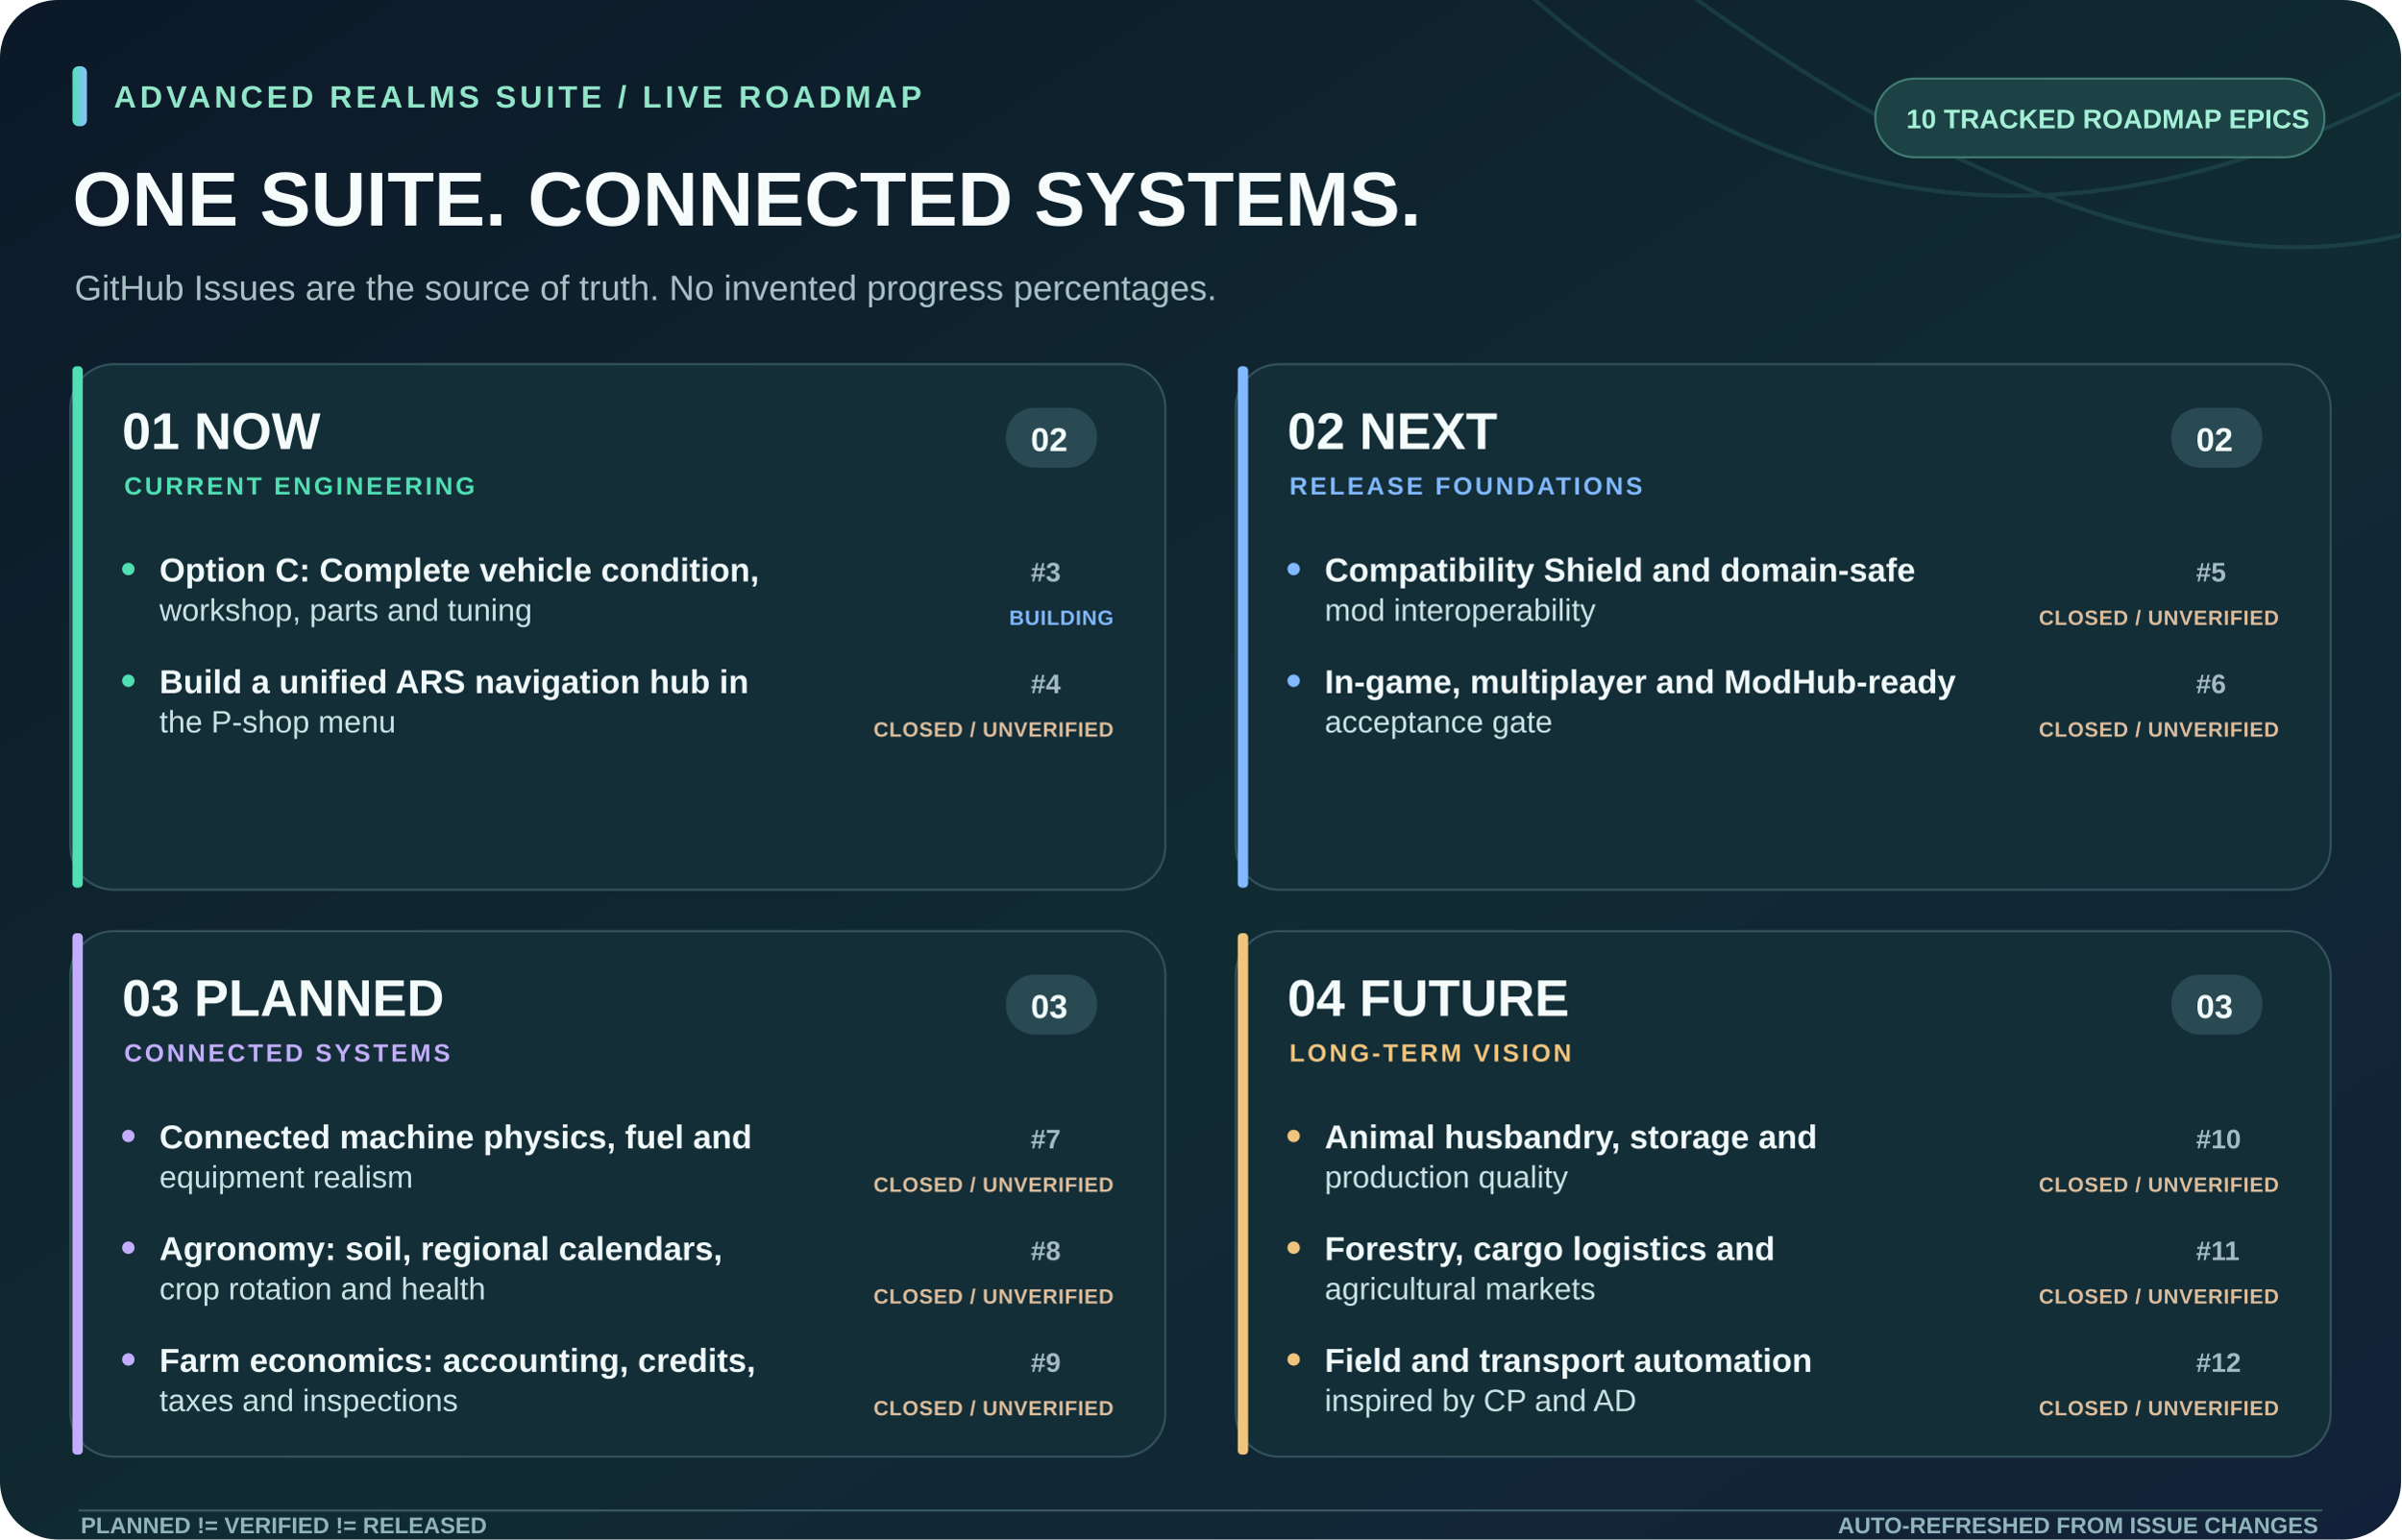
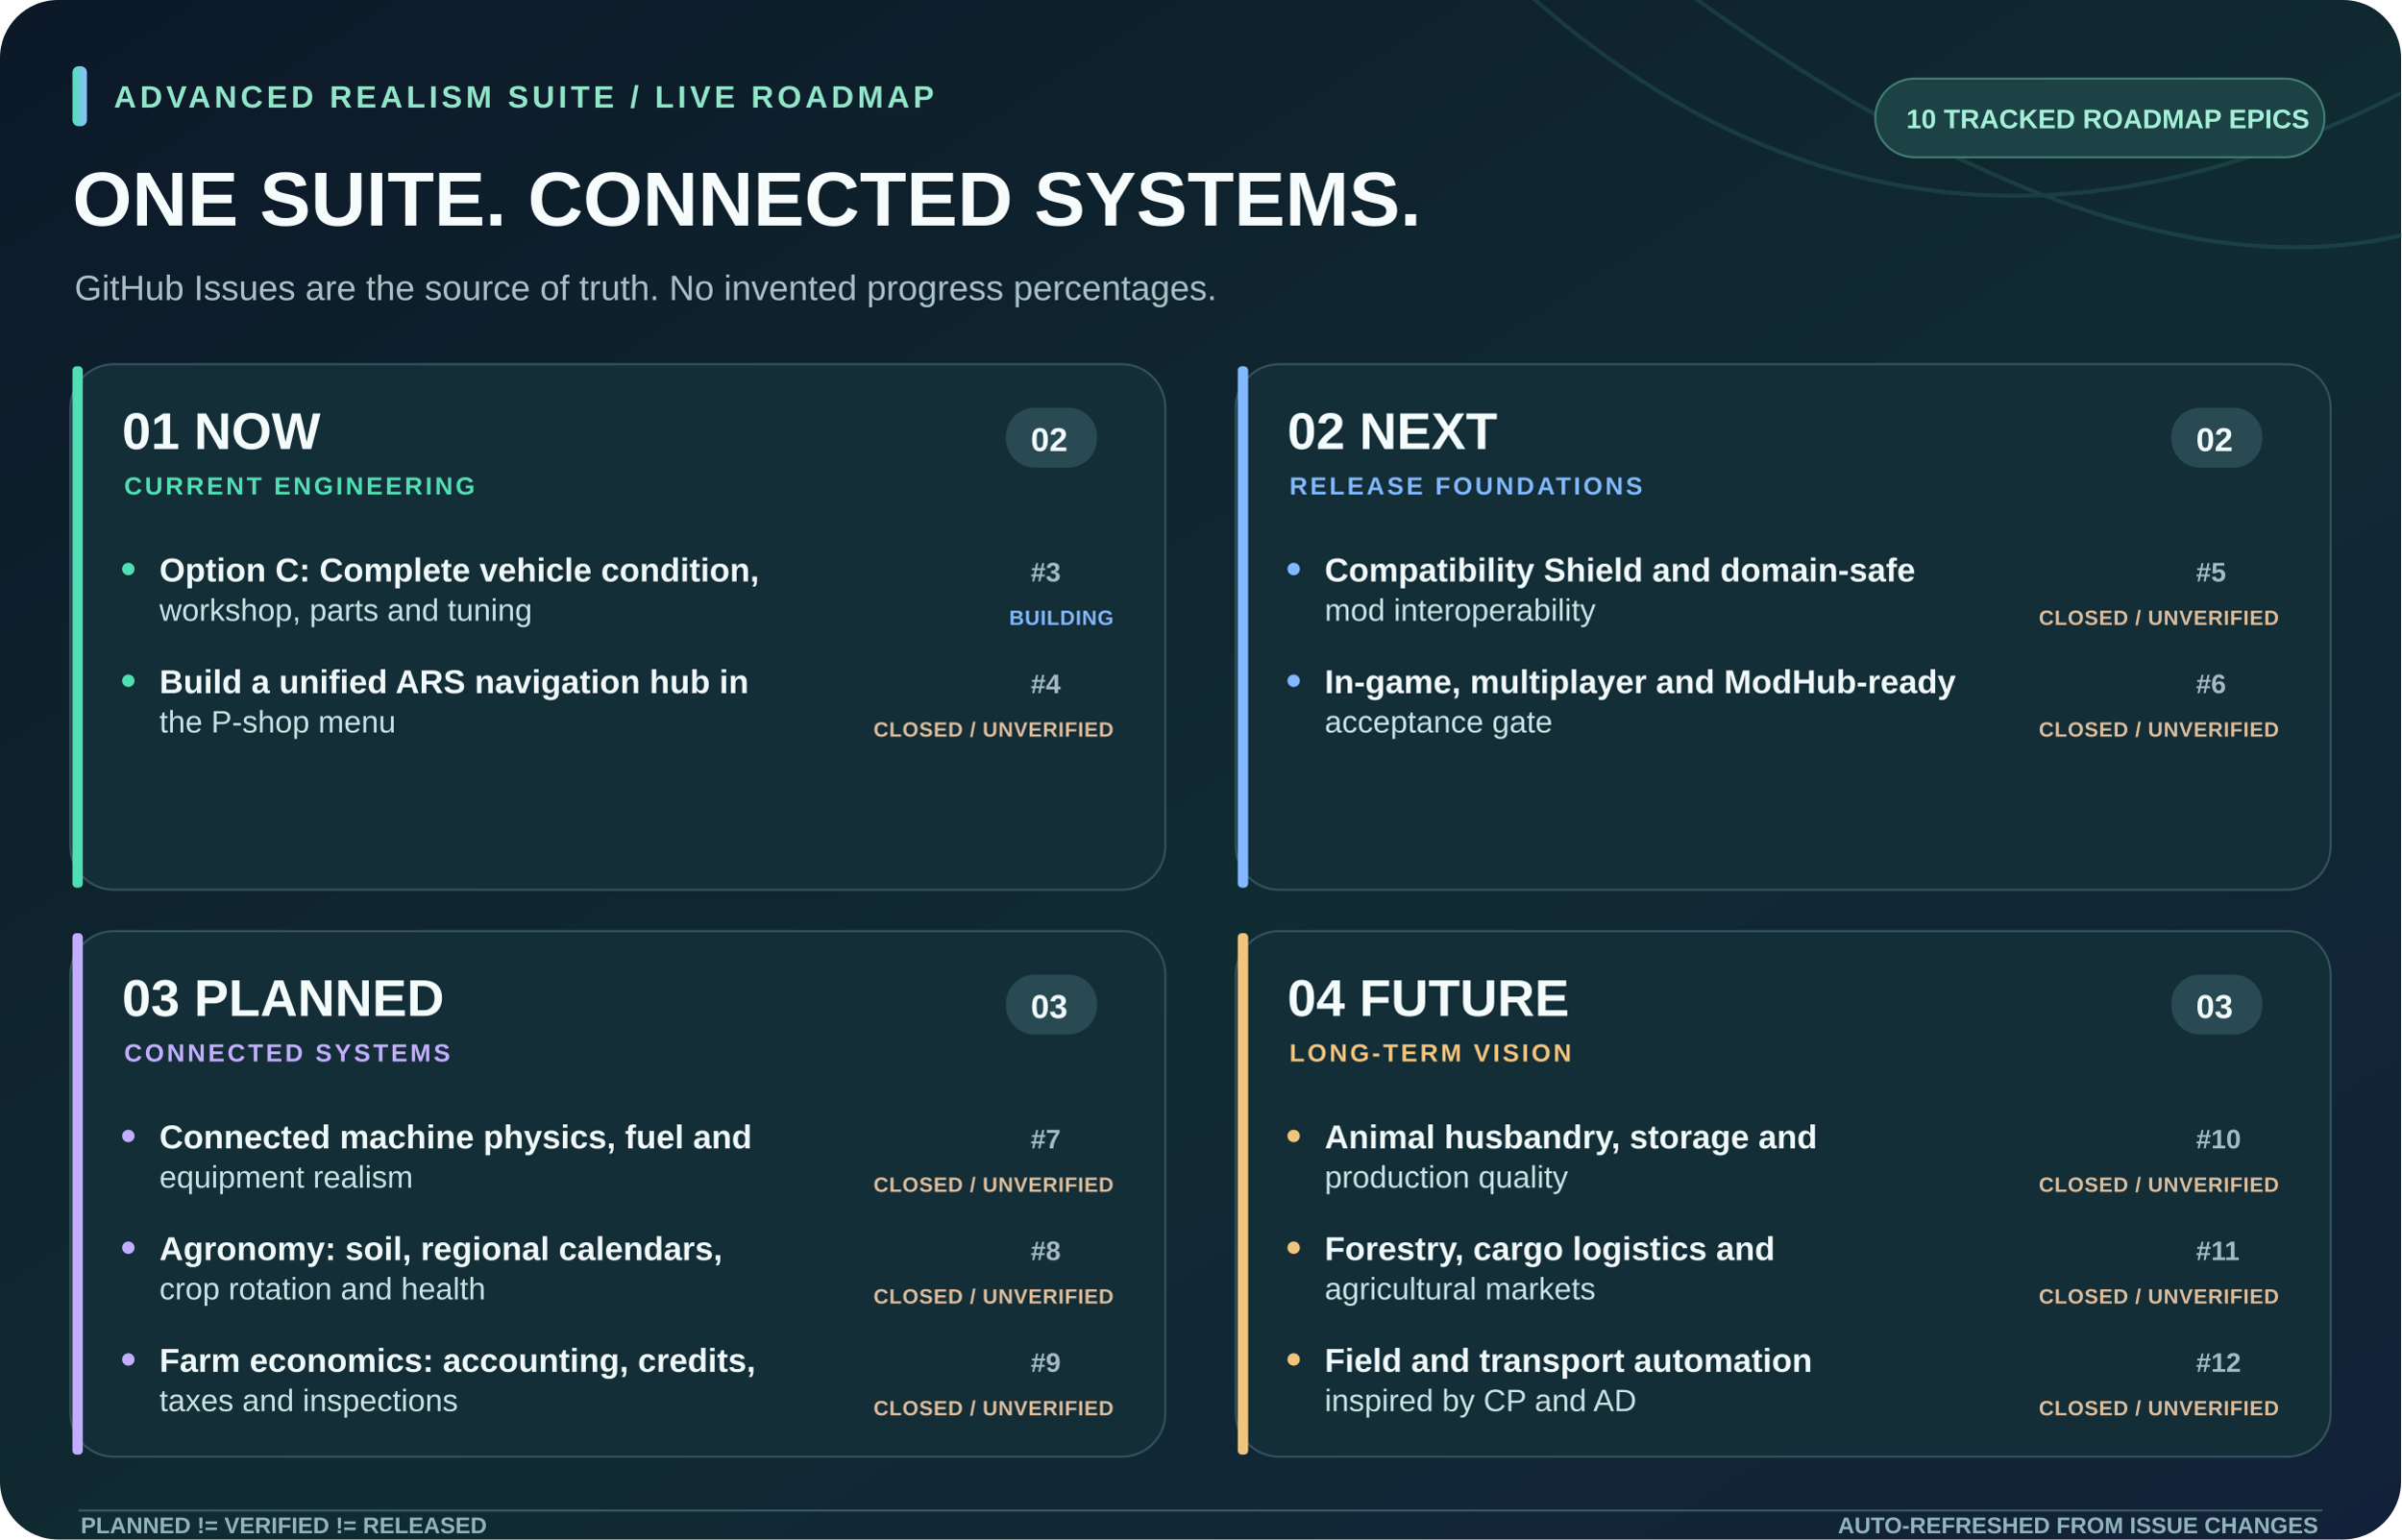
<svg xmlns="http://www.w3.org/2000/svg" width="1160" height="744" viewBox="0 0 1160 744" role="img" aria-labelledby="roadmapTitle roadmapDesc">
  <defs>
    <linearGradient id="background" x1="0" y1="0" x2="1" y2="1">
      <stop stop-color="#0c1828" />
      <stop offset=".55" stop-color="#102b32" />
      <stop offset="1" stop-color="#122139" />
    </linearGradient>
    <linearGradient id="accent">
      <stop stop-color="#52e0b6" />
      <stop offset="1" stop-color="#8ac1ff" />
    </linearGradient>
  </defs>
  <rect x="0" y="0" width="1160" height="744" rx="28" fill="url(#background)" stroke="none" />
  <path d="M720 -20Q915 170 1160 45 M780 -30Q1050 180 1210 95" stroke="#3b837d" stroke-opacity=".24" stroke-width="2" fill="none" />
  <rect x="35" y="32" width="7" height="29" rx="3" fill="url(#accent)" stroke="none" />
-   <text x="55" y="52" font-family="Segoe UI,Arial,sans-serif" font-size="15" fill="#91e5c8" font-weight="700" letter-spacing="1.8">ADVANCED REALMS SUITE  /  LIVE ROADMAP</text>
+   <text x="55" y="52" font-family="Segoe UI,Arial,sans-serif" font-size="15" fill="#91e5c8" font-weight="700" letter-spacing="1.8">ADVANCED REALISM SUITE  /  LIVE ROADMAP</text>
  <text x="35" y="109" font-family="Segoe UI,Arial,sans-serif" font-size="37" fill="#f6fbfc" font-weight="800">ONE SUITE. CONNECTED SYSTEMS.</text>
  <text x="36" y="145" font-family="Segoe UI,Arial,sans-serif" font-size="17" fill="#a9c1c6" font-weight="400">GitHub Issues are the source of truth. No invented progress percentages.</text>
  <rect x="906" y="38" width="217" height="38" rx="19" fill="#1c4245" stroke="#427d72" />
  <text x="921" y="62" font-family="Segoe UI,Arial,sans-serif" font-size="13" fill="#a5f0d7" font-weight="700">10 TRACKED ROADMAP EPICS</text>
  <rect x="34" y="176" width="529" height="254" rx="21" fill="#142e38" stroke="#34525c" />
  <rect x="35" y="177" width="5" height="252" rx="2" fill="#4fdfb2" stroke="none" />
  <text x="59" y="217" font-family="Segoe UI,Arial,sans-serif" font-size="25" fill="#f3fbfb" font-weight="800">01  NOW</text>
  <text x="60" y="239" font-family="Segoe UI,Arial,sans-serif" font-size="12" fill="#4fdfb2" font-weight="700" letter-spacing="1.3">CURRENT ENGINEERING</text>
  <rect x="486" y="197" width="44" height="29" rx="14" fill="#294953" stroke="none" />
  <text x="498" y="218" font-family="Segoe UI,Arial,sans-serif" font-size="16" fill="#f0faf9" font-weight="700">02</text>
  <rect x="59" y="272" width="6" height="6" rx="3" fill="#4fdfb2" stroke="none" />
  <text x="77" y="281" font-family="Segoe UI,Arial,sans-serif" font-size="16" fill="#f0f9f9" font-weight="600">Option C: Complete vehicle condition,</text>
  <text x="77" y="300" font-family="Segoe UI,Arial,sans-serif" font-size="15" fill="#cbe2e4" font-weight="500">workshop, parts and tuning</text>
  <text x="498" y="281" font-family="Segoe UI,Arial,sans-serif" font-size="13" fill="#a4bbc2" font-weight="600">#3</text>
  <text x="538" y="302" font-family="Segoe UI,Arial,sans-serif" font-size="10" fill="#81b8ff" font-weight="700" text-anchor="end" letter-spacing=".3">BUILDING</text>
  <rect x="59" y="326" width="6" height="6" rx="3" fill="#4fdfb2" stroke="none" />
  <text x="77" y="335" font-family="Segoe UI,Arial,sans-serif" font-size="16" fill="#f0f9f9" font-weight="600">Build a unified ARS navigation hub in</text>
  <text x="77" y="354" font-family="Segoe UI,Arial,sans-serif" font-size="15" fill="#cbe2e4" font-weight="500">the P-shop menu</text>
  <text x="498" y="335" font-family="Segoe UI,Arial,sans-serif" font-size="13" fill="#a4bbc2" font-weight="600">#4</text>
  <text x="538" y="356" font-family="Segoe UI,Arial,sans-serif" font-size="10" fill="#ddbd9b" font-weight="700" text-anchor="end" letter-spacing=".3">CLOSED / UNVERIFIED</text>
  <rect x="597" y="176" width="529" height="254" rx="21" fill="#142e38" stroke="#34525c" />
  <rect x="598" y="177" width="5" height="252" rx="2" fill="#81b8ff" stroke="none" />
  <text x="622" y="217" font-family="Segoe UI,Arial,sans-serif" font-size="25" fill="#f3fbfb" font-weight="800">02  NEXT</text>
  <text x="623" y="239" font-family="Segoe UI,Arial,sans-serif" font-size="12" fill="#81b8ff" font-weight="700" letter-spacing="1.3">RELEASE FOUNDATIONS</text>
  <rect x="1049" y="197" width="44" height="29" rx="14" fill="#294953" stroke="none" />
  <text x="1061" y="218" font-family="Segoe UI,Arial,sans-serif" font-size="16" fill="#f0faf9" font-weight="700">02</text>
  <rect x="622" y="272" width="6" height="6" rx="3" fill="#81b8ff" stroke="none" />
  <text x="640" y="281" font-family="Segoe UI,Arial,sans-serif" font-size="16" fill="#f0f9f9" font-weight="600">Compatibility Shield and domain-safe</text>
  <text x="640" y="300" font-family="Segoe UI,Arial,sans-serif" font-size="15" fill="#cbe2e4" font-weight="500">mod interoperability</text>
  <text x="1061" y="281" font-family="Segoe UI,Arial,sans-serif" font-size="13" fill="#a4bbc2" font-weight="600">#5</text>
  <text x="1101" y="302" font-family="Segoe UI,Arial,sans-serif" font-size="10" fill="#ddbd9b" font-weight="700" text-anchor="end" letter-spacing=".3">CLOSED / UNVERIFIED</text>
  <rect x="622" y="326" width="6" height="6" rx="3" fill="#81b8ff" stroke="none" />
  <text x="640" y="335" font-family="Segoe UI,Arial,sans-serif" font-size="16" fill="#f0f9f9" font-weight="600">In-game, multiplayer and ModHub-ready</text>
  <text x="640" y="354" font-family="Segoe UI,Arial,sans-serif" font-size="15" fill="#cbe2e4" font-weight="500">acceptance gate</text>
  <text x="1061" y="335" font-family="Segoe UI,Arial,sans-serif" font-size="13" fill="#a4bbc2" font-weight="600">#6</text>
  <text x="1101" y="356" font-family="Segoe UI,Arial,sans-serif" font-size="10" fill="#ddbd9b" font-weight="700" text-anchor="end" letter-spacing=".3">CLOSED / UNVERIFIED</text>
  <rect x="34" y="450" width="529" height="254" rx="21" fill="#142e38" stroke="#34525c" />
  <rect x="35" y="451" width="5" height="252" rx="2" fill="#c3adff" stroke="none" />
  <text x="59" y="491" font-family="Segoe UI,Arial,sans-serif" font-size="25" fill="#f3fbfb" font-weight="800">03  PLANNED</text>
  <text x="60" y="513" font-family="Segoe UI,Arial,sans-serif" font-size="12" fill="#c3adff" font-weight="700" letter-spacing="1.3">CONNECTED SYSTEMS</text>
  <rect x="486" y="471" width="44" height="29" rx="14" fill="#294953" stroke="none" />
  <text x="498" y="492" font-family="Segoe UI,Arial,sans-serif" font-size="16" fill="#f0faf9" font-weight="700">03</text>
  <rect x="59" y="546" width="6" height="6" rx="3" fill="#c3adff" stroke="none" />
  <text x="77" y="555" font-family="Segoe UI,Arial,sans-serif" font-size="16" fill="#f0f9f9" font-weight="600">Connected machine physics, fuel and</text>
  <text x="77" y="574" font-family="Segoe UI,Arial,sans-serif" font-size="15" fill="#cbe2e4" font-weight="500">equipment realism</text>
  <text x="498" y="555" font-family="Segoe UI,Arial,sans-serif" font-size="13" fill="#a4bbc2" font-weight="600">#7</text>
  <text x="538" y="576" font-family="Segoe UI,Arial,sans-serif" font-size="10" fill="#ddbd9b" font-weight="700" text-anchor="end" letter-spacing=".3">CLOSED / UNVERIFIED</text>
  <rect x="59" y="600" width="6" height="6" rx="3" fill="#c3adff" stroke="none" />
  <text x="77" y="609" font-family="Segoe UI,Arial,sans-serif" font-size="16" fill="#f0f9f9" font-weight="600">Agronomy: soil, regional calendars,</text>
  <text x="77" y="628" font-family="Segoe UI,Arial,sans-serif" font-size="15" fill="#cbe2e4" font-weight="500">crop rotation and health</text>
  <text x="498" y="609" font-family="Segoe UI,Arial,sans-serif" font-size="13" fill="#a4bbc2" font-weight="600">#8</text>
  <text x="538" y="630" font-family="Segoe UI,Arial,sans-serif" font-size="10" fill="#ddbd9b" font-weight="700" text-anchor="end" letter-spacing=".3">CLOSED / UNVERIFIED</text>
  <rect x="59" y="654" width="6" height="6" rx="3" fill="#c3adff" stroke="none" />
  <text x="77" y="663" font-family="Segoe UI,Arial,sans-serif" font-size="16" fill="#f0f9f9" font-weight="600">Farm economics: accounting, credits,</text>
  <text x="77" y="682" font-family="Segoe UI,Arial,sans-serif" font-size="15" fill="#cbe2e4" font-weight="500">taxes and inspections</text>
  <text x="498" y="663" font-family="Segoe UI,Arial,sans-serif" font-size="13" fill="#a4bbc2" font-weight="600">#9</text>
  <text x="538" y="684" font-family="Segoe UI,Arial,sans-serif" font-size="10" fill="#ddbd9b" font-weight="700" text-anchor="end" letter-spacing=".3">CLOSED / UNVERIFIED</text>
  <rect x="597" y="450" width="529" height="254" rx="21" fill="#142e38" stroke="#34525c" />
  <rect x="598" y="451" width="5" height="252" rx="2" fill="#f1c47c" stroke="none" />
  <text x="622" y="491" font-family="Segoe UI,Arial,sans-serif" font-size="25" fill="#f3fbfb" font-weight="800">04  FUTURE</text>
  <text x="623" y="513" font-family="Segoe UI,Arial,sans-serif" font-size="12" fill="#f1c47c" font-weight="700" letter-spacing="1.3">LONG-TERM VISION</text>
  <rect x="1049" y="471" width="44" height="29" rx="14" fill="#294953" stroke="none" />
  <text x="1061" y="492" font-family="Segoe UI,Arial,sans-serif" font-size="16" fill="#f0faf9" font-weight="700">03</text>
  <rect x="622" y="546" width="6" height="6" rx="3" fill="#f1c47c" stroke="none" />
  <text x="640" y="555" font-family="Segoe UI,Arial,sans-serif" font-size="16" fill="#f0f9f9" font-weight="600">Animal husbandry, storage and</text>
  <text x="640" y="574" font-family="Segoe UI,Arial,sans-serif" font-size="15" fill="#cbe2e4" font-weight="500">production quality</text>
  <text x="1061" y="555" font-family="Segoe UI,Arial,sans-serif" font-size="13" fill="#a4bbc2" font-weight="600">#10</text>
  <text x="1101" y="576" font-family="Segoe UI,Arial,sans-serif" font-size="10" fill="#ddbd9b" font-weight="700" text-anchor="end" letter-spacing=".3">CLOSED / UNVERIFIED</text>
  <rect x="622" y="600" width="6" height="6" rx="3" fill="#f1c47c" stroke="none" />
  <text x="640" y="609" font-family="Segoe UI,Arial,sans-serif" font-size="16" fill="#f0f9f9" font-weight="600">Forestry, cargo logistics and</text>
  <text x="640" y="628" font-family="Segoe UI,Arial,sans-serif" font-size="15" fill="#cbe2e4" font-weight="500">agricultural markets</text>
  <text x="1061" y="609" font-family="Segoe UI,Arial,sans-serif" font-size="13" fill="#a4bbc2" font-weight="600">#11</text>
  <text x="1101" y="630" font-family="Segoe UI,Arial,sans-serif" font-size="10" fill="#ddbd9b" font-weight="700" text-anchor="end" letter-spacing=".3">CLOSED / UNVERIFIED</text>
  <rect x="622" y="654" width="6" height="6" rx="3" fill="#f1c47c" stroke="none" />
  <text x="640" y="663" font-family="Segoe UI,Arial,sans-serif" font-size="16" fill="#f0f9f9" font-weight="600">Field and transport automation</text>
  <text x="640" y="682" font-family="Segoe UI,Arial,sans-serif" font-size="15" fill="#cbe2e4" font-weight="500">inspired by CP and AD</text>
  <text x="1061" y="663" font-family="Segoe UI,Arial,sans-serif" font-size="13" fill="#a4bbc2" font-weight="600">#12</text>
  <text x="1101" y="684" font-family="Segoe UI,Arial,sans-serif" font-size="10" fill="#ddbd9b" font-weight="700" text-anchor="end" letter-spacing=".3">CLOSED / UNVERIFIED</text>
  <line x1="38" y1="730" x2="1122" y2="730" stroke="#3b5a63" />
  <text x="39" y="741" font-family="Segoe UI,Arial,sans-serif" font-size="11" fill="#91b4bb" font-weight="700">PLANNED  !=  VERIFIED  !=  RELEASED</text>
  <text x="1120" y="741" font-family="Segoe UI,Arial,sans-serif" font-size="11" fill="#91b4bb" font-weight="700" text-anchor="end">AUTO-REFRESHED FROM ISSUE CHANGES</text>
</svg>
